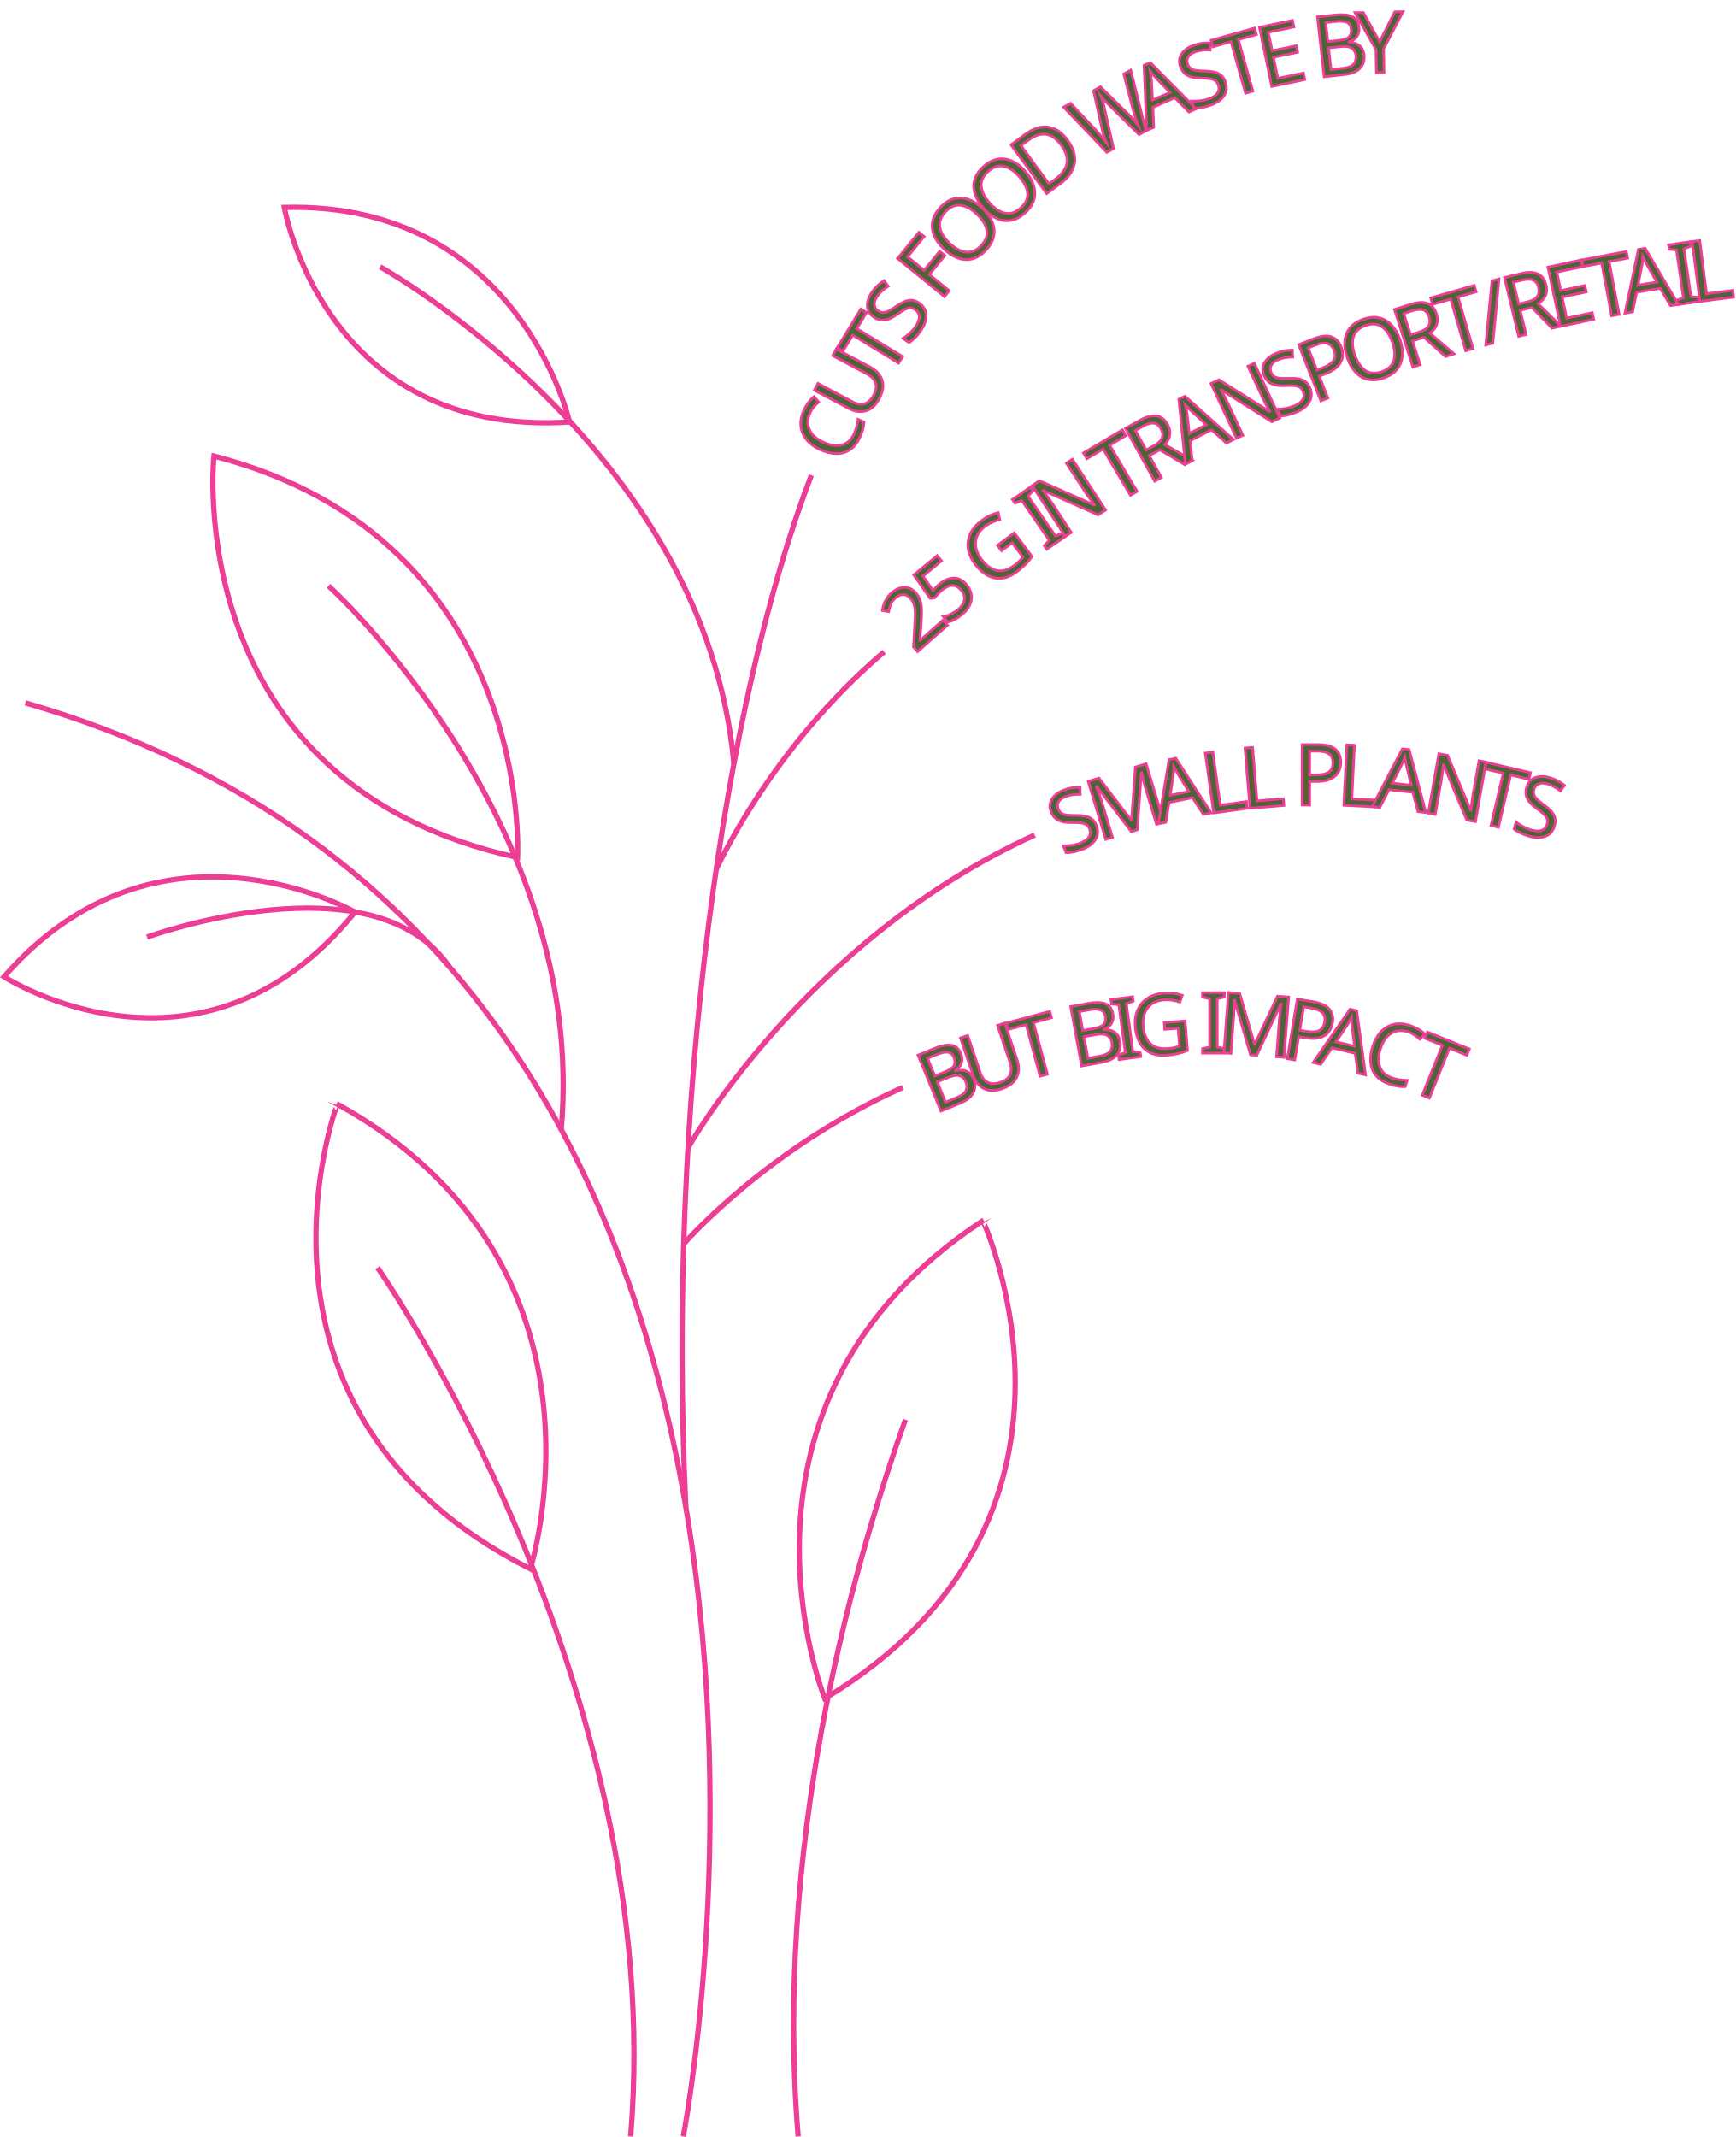
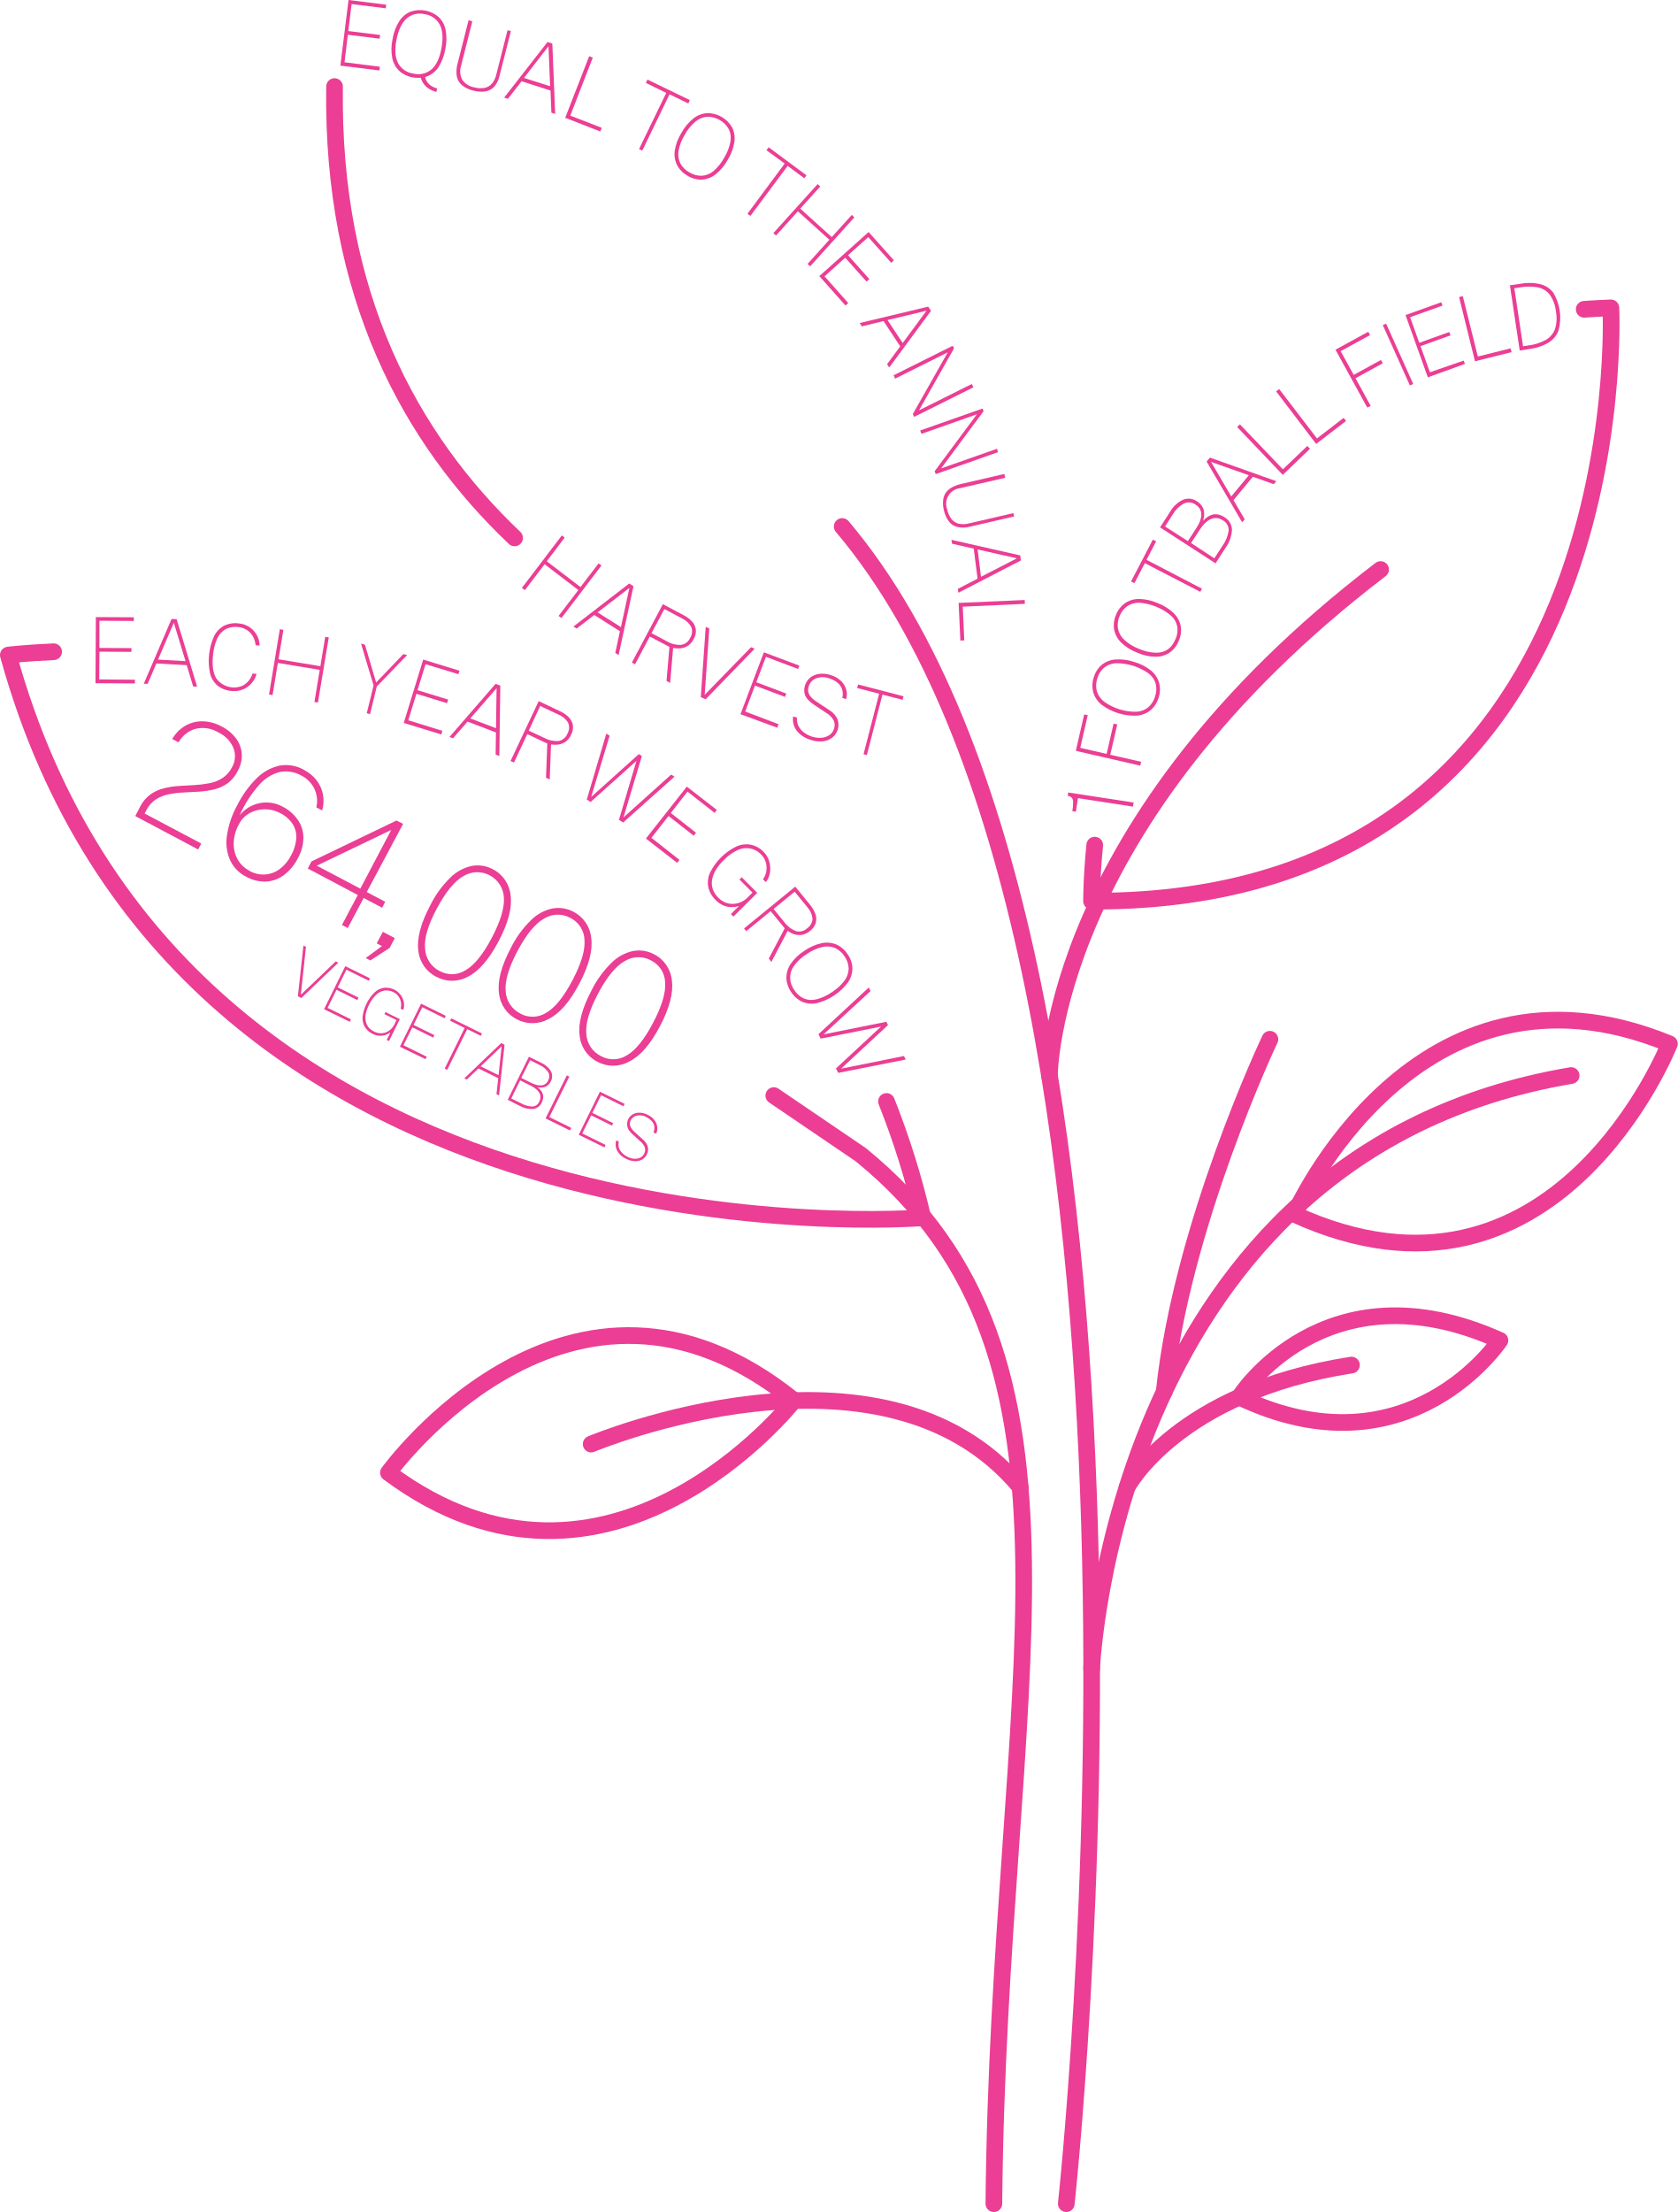
- <svg xmlns="http://www.w3.org/2000/svg" viewBox="0 0 656.51 808.35">
+ <svg xmlns="http://www.w3.org/2000/svg" viewBox="0 0 503.21 663.26">
  <defs>
-     <style>.cls-1{fill:none;stroke-width:2px;}.cls-1,.cls-10,.cls-11,.cls-12,.cls-13,.cls-14,.cls-15,.cls-16,.cls-17,.cls-18,.cls-19,.cls-2,.cls-20,.cls-21,.cls-22,.cls-23,.cls-24,.cls-25,.cls-26,.cls-27,.cls-28,.cls-29,.cls-3,.cls-30,.cls-31,.cls-32,.cls-33,.cls-34,.cls-35,.cls-36,.cls-37,.cls-38,.cls-39,.cls-4,.cls-40,.cls-41,.cls-42,.cls-43,.cls-44,.cls-45,.cls-46,.cls-47,.cls-48,.cls-49,.cls-5,.cls-50,.cls-51,.cls-52,.cls-53,.cls-6,.cls-7,.cls-8,.cls-9{stroke:#eb3e94;stroke-miterlimit:10;}.cls-2{font-size:32.01px;}.cls-10,.cls-11,.cls-12,.cls-13,.cls-14,.cls-15,.cls-16,.cls-17,.cls-18,.cls-19,.cls-2,.cls-20,.cls-21,.cls-22,.cls-23,.cls-24,.cls-25,.cls-26,.cls-27,.cls-28,.cls-29,.cls-3,.cls-30,.cls-31,.cls-32,.cls-33,.cls-34,.cls-35,.cls-36,.cls-37,.cls-38,.cls-39,.cls-4,.cls-40,.cls-41,.cls-42,.cls-43,.cls-44,.cls-45,.cls-46,.cls-47,.cls-48,.cls-49,.cls-5,.cls-50,.cls-51,.cls-52,.cls-53,.cls-6,.cls-7,.cls-8,.cls-9{fill:#4f6337;font-family:MyriadPro-Regular, Myriad Pro;}.cls-3{font-size:32.01px;}.cls-4{font-size:32.01px;}.cls-5{font-size:32.01px;}.cls-6{font-size:32.01px;}.cls-7{font-size:32.01px;}.cls-8{font-size:32.01px;}.cls-9{font-size:32.01px;}.cls-10{font-size:32.01px;}.cls-11{font-size:32.01px;}.cls-12{font-size:32.01px;}.cls-13{font-size:32.01px;}.cls-14{font-size:32.01px;}.cls-15{font-size:32.01px;}.cls-16{font-size:32.01px;}.cls-17{font-size:32.01px;}.cls-18{font-size:32.01px;}.cls-19{font-size:32.01px;}.cls-20{font-size:32.01px;}.cls-21{font-size:32.01px;}.cls-22{font-size:32.01px;}.cls-23{font-size:32.01px;}.cls-24{font-size:32.01px;}.cls-25{font-size:32.01px;}.cls-26{font-size:32.01px;}.cls-27{font-size:32.01px;}.cls-28{font-size:32.01px;}.cls-29{font-size:32.01px;}.cls-30{font-size:32.01px;}.cls-31{font-size:32.01px;}.cls-32{font-size:32.01px;}.cls-33{font-size:32.01px;}.cls-34{font-size:32.01px;}.cls-35{font-size:32.01px;}.cls-36{font-size:32.01px;}.cls-37{font-size:32.01px;}.cls-38{font-size:32.01px;}.cls-39{font-size:32.01px;}.cls-40{font-size:32.01px;}.cls-41{font-size:32.01px;}.cls-42{font-size:32.01px;}.cls-43{font-size:32.01px;}.cls-44{font-size:32.01px;}.cls-45{font-size:32.01px;}.cls-46{font-size:32.01px;}.cls-47{font-size:32.01px;}.cls-48{font-size:32.01px;}.cls-49{font-size:32.01px;}.cls-50{font-size:32.01px;}.cls-51{font-size:32.01px;}.cls-52{font-size:32.01px;}.cls-53{font-size:32.01px;}</style>
+     <style>.cls-1{fill:#eb3e94;}.cls-2{fill:none;stroke:#eb3e94;stroke-linecap:round;stroke-linejoin:round;stroke-width:5px;}</style>
  </defs>
  <g id="Layer_2" data-name="Layer 2">
-     <g id="Layer_1-2" data-name="Layer 1">
-       <path class="cls-1" d="M55.61,354.47s85.31-31,114.41,11.27" />
-       <path class="cls-1" d="M342.51,537C320.74,598,293,700.28,301.94,808.16" />
-       <path class="cls-1" d="M312,642.48s-45.08-111.92,59.8-180.74C371.79,461.74,424.26,574.86,312,642.48Z" />
-       <path class="cls-1" d="M143.77,100.9s123.12,68.67,133.85,188" />
-       <path class="cls-1" d="M134.29,345S60,302.46,1.52,369.47C1.52,369.47,75.89,417.3,134.29,345Z" />
-       <path class="cls-1" d="M215.44,159.63s-19-83.45-107.89-81.18C107.55,78.45,122.68,165.58,215.44,159.63Z" />
-       <path class="cls-1" d="M124.27,221.6s98.46,89.39,88,206.11" />
-       <path class="cls-1" d="M258.94,470.19s31.32-35.94,82.57-58.85" />
-       <text class="cls-2" transform="translate(353.09 421.45) rotate(-22.33)">B</text>
-       <text class="cls-3" transform="matrix(0.95, -0.32, 0.32, 0.95, 367.92, 415.26)">U</text>
-       <text class="cls-4" transform="matrix(0.96, -0.26, 0.26, 0.96, 386.29, 409.03)">T</text>
-       <text class="cls-5" transform="translate(400.61 405.2) rotate(-12.94)"> </text>
-       <text class="cls-6" transform="translate(406.1 403.8) rotate(-10.43)">B</text>
-       <text class="cls-7" transform="translate(422.06 400.95) rotate(-7.71)">I</text>
-       <text class="cls-8" transform="translate(428.39 399.87) rotate(-4.52)">G</text>
-       <text class="cls-4" transform="matrix(1, -0.02, 0.02, 1, 447.78, 398.49)"> </text>
-       <text class="cls-9" transform="matrix(1, 0, 0, 1, 453.61, 398.34)">I</text>
-       <text class="cls-10" transform="translate(459.89 398) rotate(4.3)">M</text>
-       <text class="cls-11" transform="translate(483.9 399.93) rotate(9.55)">P</text>
-       <text class="cls-12" transform="matrix(0.97, 0.23, -0.23, 0.97, 496.76, 401.92)">A</text>
-       <text class="cls-13" transform="matrix(0.95, 0.31, -0.31, 0.95, 513.93, 405.93)">C</text>
-       <text class="cls-14" transform="translate(531.11 411.48) rotate(21.96)">T</text>
-       <path class="cls-1" d="M260.25,434.23s43.91-78.56,131.17-118.37" />
-       <text class="cls-15" transform="matrix(0.93, -0.36, 0.36, 0.93, 402.02, 323.79)">S</text>
-       <text class="cls-16" transform="matrix(0.96, -0.29, 0.29, 0.96, 415.29, 318.4)">M</text>
-       <text class="cls-17" transform="translate(438.15 311.63) rotate(-11.72)">A</text>
-       <text class="cls-18" transform="translate(456.04 307.95) rotate(-7.97)">L</text>
-       <text class="cls-19" transform="translate(469.77 306) rotate(-4.78)">L</text>
-       <text class="cls-20" transform="matrix(1, -0.04, 0.04, 1, 483.78, 304.89)"> </text>
-       <text class="cls-21" transform="matrix(1, 0, 0, 1, 489.46, 304.51)">P</text>
-       <text class="cls-16" transform="matrix(1, 0.05, -0.05, 1, 505.24, 304.46)">L</text>
-       <text class="cls-22" transform="translate(519.07 305.1) rotate(6.36)">A</text>
-       <text class="cls-23" transform="translate(537.25 307.07) rotate(10.05)">N</text>
-       <text class="cls-24" transform="translate(556.76 310.57) rotate(13.19)">T</text>
-       <text class="cls-8" transform="matrix(0.96, 0.27, -0.27, 0.96, 570.99, 313.88)">S</text>
-       <path class="cls-1" d="M270.93,328.89s20.42-45.74,63.53-82.33" />
-       <text class="cls-25" transform="matrix(0.75, -0.66, 0.66, 0.75, 345.95, 247.48)">2</text>
-       <text class="cls-26" transform="translate(357.55 237.29) rotate(-39.45)">5</text>
-       <text class="cls-20" transform="translate(369.58 227.45) rotate(-38.22)"> </text>
-       <text class="cls-27" transform="translate(374.13 223.74) rotate(-36.76)">G</text>
-       <text class="cls-28" transform="translate(390.03 211.96) rotate(-35.32)"> </text>
-       <text class="cls-14" transform="translate(394.92 208.49) rotate(-34.6)">I</text>
-       <text class="cls-29" transform="matrix(0.84, -0.55, 0.55, 0.84, 400.4, 204.59)">N</text>
-       <text class="cls-30" transform="matrix(0.85, -0.52, 0.52, 0.85, 417.34, 193.64)"> </text>
-       <text class="cls-31" transform="translate(421.24 191.16) rotate(-30.65)">T</text>
-       <text class="cls-32" transform="translate(434.09 183.52) rotate(-28.95)">R</text>
-       <text class="cls-33" transform="translate(448.41 175.56) rotate(-27.05)">A</text>
-       <text class="cls-28" transform="translate(464.93 167.09) rotate(-24.99)">N</text>
-       <text class="cls-26" transform="matrix(0.92, -0.39, 0.39, 0.92, 483.13, 158.64)">S</text>
-       <text class="cls-34" transform="translate(496.77 152.78) rotate(-21.53)">P</text>
-       <text class="cls-35" transform="translate(511.67 146.84) rotate(-19.62)">O</text>
-       <text class="cls-36" transform="translate(531.51 139.79) rotate(-17.74)">R</text>
-       <text class="cls-18" transform="translate(547.28 134.75) rotate(-16.15)">T</text>
-       <text class="cls-25" transform="translate(561.74 130.58) rotate(-14.92)">/</text>
-       <text class="cls-37" transform="translate(571.48 127.94) rotate(-13.64)">R</text>
-       <text class="cls-38" transform="matrix(0.98, -0.21, 0.21, 0.98, 587.31, 124.1)">E</text>
-       <text class="cls-24" transform="translate(602.33 120.85) rotate(-10.72)">T</text>
-       <text class="cls-39" transform="translate(614.7 118.45) rotate(-9.4)">A</text>
-       <text class="cls-33" transform="translate(633.2 115.44) rotate(-8.25)">I</text>
-       <text class="cls-40" transform="translate(639.95 114.42) rotate(-7.32)">L</text>
-       <path class="cls-1" d="M306.93,179.75c-32.76,85.51-54.84,236-47.49,390.41" />
-       <text class="cls-41" transform="translate(319.8 176.6) rotate(-65.43)">C</text>
-       <text class="cls-42" transform="translate(326.91 160.86) rotate(-62.01)">U</text>
-       <text class="cls-43" transform="translate(336.05 143.72) rotate(-58.57)">T</text>
-       <text class="cls-44" transform="matrix(0.57, -0.82, 0.82, 0.57, 343.57, 131.34)">S</text>
-       <text class="cls-12" transform="matrix(0.6, -0.8, 0.8, 0.6, 351.97, 119.25)"> </text>
-       <text class="cls-4" transform="translate(355.29 114.62) rotate(-50.81)">F</text>
-       <text class="cls-45" transform="matrix(0.69, -0.73, 0.73, 0.69, 364.11, 103.53)">O</text>
-       <text class="cls-42" transform="translate(378.11 88.61) rotate(-41.38)">O</text>
-       <text class="cls-42" transform="translate(393.41 75.06) rotate(-36.11)">D</text>
-       <text class="cls-46" transform="matrix(0.84, -0.54, 0.54, 0.84, 409.68, 63.41)"> </text>
-       <text class="cls-47" transform="translate(413.06 60.73) rotate(-28.86)">W</text>
-       <text class="cls-48" transform="translate(433.77 49.34) rotate(-23.57)">A</text>
-       <text class="cls-20" transform="translate(450.4 42.1) rotate(-19.31)">S</text>
-       <text class="cls-49" transform="matrix(0.96, -0.27, 0.27, 0.96, 464.01, 37.29)">T</text>
-       <text class="cls-50" transform="translate(478.05 33.34) rotate(-11.75)">E</text>
-       <text class="cls-51" transform="translate(492.35 30.45) rotate(-9.07)"> </text>
-       <text class="cls-52" transform="matrix(0.99, -0.11, 0.11, 0.99, 497.83, 29.39)">B</text>
-       <text class="cls-53" transform="translate(513.06 27.66) rotate(-1.17)">Y</text>
-       <path class="cls-1" d="M258.47,808.16s87-445.38-248.87-542.29" />
-       <path class="cls-1" d="M142.81,479.48s109.91,157.26,95.75,328.68" />
-       <path class="cls-1" d="M200.6,593.46s36.7-115-73-175.84C127.63,417.62,83.65,534.3,200.6,593.46Z" />
-       <path class="cls-1" d="M195.78,324.35s6.61-120.48-114.85-151.83C80.93,172.52,67.71,296.51,195.78,324.35Z" />
+     <g id="PT">
+       <path class="cls-1" d="M28.64,209l.11-19.83,11.39.06v1.1l-10.32-.06,0,8.15,9.6.05v1.13l-9.6-.06-.05,8.32,10.7.09v1.12Z" transform="translate(0 -4.14)" />
+       <path class="cls-1" d="M43.13,209.14l8.33-19.41,1.52.08L59.12,210,57.94,210,56,203.58l-9.09-.5-2.63,6.12Zm4.27-7.22,8.24.46-3.5-11.5Z" transform="translate(0 -4.14)" />
+       <path class="cls-1" d="M69.44,211.33a7.66,7.66,0,0,1-4.17-1.6A7,7,0,0,1,63,206.07a18.09,18.09,0,0,1,1.2-11.17,7.08,7.08,0,0,1,3-3.13,7.65,7.65,0,0,1,4.42-.7,6.82,6.82,0,0,1,5.49,3.65,6.42,6.42,0,0,1,.75,3l-1.2-.13a6.65,6.65,0,0,0-.72-2.47,5.48,5.48,0,0,0-1.7-1.95,5.57,5.57,0,0,0-2.74-1,6.44,6.44,0,0,0-3.79.6,6.06,6.06,0,0,0-2.53,2.78,14.61,14.61,0,0,0-1.28,5q-.49,4.54.92,6.93a6.59,6.59,0,0,0,7.62,2.4,5.4,5.4,0,0,0,2.08-1.53,6.9,6.9,0,0,0,1.23-2.26l1.2.12A6.44,6.44,0,0,1,76,208.3,6.9,6.9,0,0,1,74.4,210a6.79,6.79,0,0,1-2.24,1.1A7,7,0,0,1,69.44,211.33Z" transform="translate(0 -4.14)" />
+       <path class="cls-1" d="M80.69,212.37l3.24-19.57L85,193l-1.46,8.82,12.55,2.08,1.46-8.82,1.06.17L95.36,214.8l-1.06-.17L95.9,205l-12.56-2.08-1.59,9.64Z" transform="translate(0 -4.14)" />
+       <path class="cls-1" d="M110,218l2.05-8.31-3.76-12.54,1.17.29,3.36,11.34,8.14-8.5,1.15.28L113,210l-2,8.28Z" transform="translate(0 -4.14)" />
+       <path class="cls-1" d="M121.1,220.91l5.83-19,10.88,3.34-.32,1.05-9.86-3-2.4,7.79,9.18,2.82-.33,1.08-9.18-2.82-2.44,7.94,10.22,3.17-.33,1.08Z" transform="translate(0 -4.14)" />
+       <path class="cls-1" d="M134.8,225.13l13.84-15.95,1.42.55-.3,21.11-1.1-.42.09-6.66-8.51-3.25-4.37,5Zm6.26-5.57,7.71,2.94.17-12Z" transform="translate(0 -4.14)" />
+       <path class="cls-1" d="M153.13,232.32l8.44-17.95,6.33,3a8.7,8.7,0,0,1,2.74,1.89,4.33,4.33,0,0,1,1.19,2.37,4.73,4.73,0,0,1-.51,2.77,5.08,5.08,0,0,1-1.75,2.19,5,5,0,0,1-2.19.82,7.34,7.34,0,0,1-2.11-.06l-.39,10.51-1.12-.52.39-10.25-6-2.83-4,8.54Zm5.46-9.1,4.52,2.12a8.15,8.15,0,0,0,4.37,1,3.53,3.53,0,0,0,2.72-2.26,3.61,3.61,0,0,0,.16-3.32,6.24,6.24,0,0,0-3-2.42l-5.34-2.51Z" transform="translate(0 -4.14)" />
+       <path class="cls-1" d="M176,243.87l5.85-19.76,1,.64-5.54,18.36,14.29-12.85.92.57L187,249.24l14.3-12.85,1,.63-15.39,13.75-1.27-.8,5.26-17.69-13.77,12.34Z" transform="translate(0 -4.14)" />
+       <path class="cls-1" d="M193.73,255.58,206,240l9,7-.67.87-8.13-6.36-5,6.41,7.56,5.92-.69.89-7.56-5.92-5.12,6.55,8.4,6.61-.69.89Z" transform="translate(0 -4.14)" />
+       <path class="cls-1" d="M214.64,274a7.64,7.64,0,0,1-2.2-3.84,7.24,7.24,0,0,1,.5-4.32,17.22,17.22,0,0,1,7.93-7.89,7.3,7.3,0,0,1,4.36-.52,7.49,7.49,0,0,1,3.85,2.19,6.33,6.33,0,0,1,1.36,2.05,7.83,7.83,0,0,1,.57,2.43,7.12,7.12,0,0,1-.24,2.44,5.39,5.39,0,0,1-1.08,2.1l-.85-.86a5.56,5.56,0,0,0,1-2.36,6.15,6.15,0,0,0-.14-2.66,5.21,5.21,0,0,0-1.38-2.34,6,6,0,0,0-7.07-1.38,13.55,13.55,0,0,0-4.17,3,14.64,14.64,0,0,0-2.49,3.15,7.89,7.89,0,0,0-1.05,3,5.61,5.61,0,0,0,.3,2.71,7,7,0,0,0,1.59,2.4,6.16,6.16,0,0,0,2.35,1.54,5.62,5.62,0,0,0,2.41.3,6.34,6.34,0,0,0,2.19-.59,6.2,6.2,0,0,0,1.68-1.14l1.63-1.63-3.91-3.93.68-.67,4.66,4.68-7.15,7.12-.76-.76,2.45-2.43a7.43,7.43,0,0,1-2.31.34,6.41,6.41,0,0,1-2.4-.5A7,7,0,0,1,214.64,274Z" transform="translate(0 -4.14)" />
+       <path class="cls-1" d="M223.16,282.54,238.52,270l4.42,5.42a8.91,8.91,0,0,1,1.66,2.89,4.37,4.37,0,0,1,.05,2.65,4.83,4.83,0,0,1-1.66,2.28,5.1,5.1,0,0,1-2.53,1.22,5,5,0,0,1-2.32-.21,6.8,6.8,0,0,1-1.88-1l-4.9,9.32-.78-1,4.78-9.07-4.22-5.16-7.31,6Zm8.86-5.85,3.15,3.86a8.06,8.06,0,0,0,3.51,2.77,3.53,3.53,0,0,0,3.44-.86,3.57,3.57,0,0,0,1.57-2.92,6.21,6.21,0,0,0-1.61-3.46l-3.73-4.57Z" transform="translate(0 -4.14)" />
+       <path class="cls-1" d="M237.29,301.6a7.91,7.91,0,0,1-1.43-4.23,7.44,7.44,0,0,1,1.3-4.23,14,14,0,0,1,4.09-3.9,14.32,14.32,0,0,1,5.21-2.3,7.62,7.62,0,0,1,4.43.42,7.83,7.83,0,0,1,3.36,2.94,7.69,7.69,0,0,1,1.41,4.22,7.38,7.38,0,0,1-1.34,4.21,16.78,16.78,0,0,1-9.31,6.2,7.43,7.43,0,0,1-4.37-.4A7.77,7.77,0,0,1,237.29,301.6Zm.93-.62a6.79,6.79,0,0,0,2.9,2.56,5.93,5.93,0,0,0,3.76.24,14.14,14.14,0,0,0,4.63-2.14,14.34,14.34,0,0,0,3.8-3.48,6.25,6.25,0,0,0,1.23-3.59,6.53,6.53,0,0,0-1.22-3.64,6.63,6.63,0,0,0-2.91-2.55,6.26,6.26,0,0,0-3.82-.27,13.78,13.78,0,0,0-4.67,2.13,13.57,13.57,0,0,0-3.75,3.47,6.13,6.13,0,0,0-1.19,3.61A6.78,6.78,0,0,0,238.22,301Z" transform="translate(0 -4.14)" />
+       <path class="cls-1" d="M245.48,314.24l15.09-14,.55,1.06-14.12,13,18.85-3.79.49,1-14.07,13.06,18.85-3.78.54,1.05-20.25,4-.68-1.33,13.53-12.56-18.13,3.62Z" transform="translate(0 -4.14)" />
+       <path class="cls-1" d="M40.56,248.83l.94-1.77.5-1a10.25,10.25,0,0,1,3.12-3.71,11.76,11.76,0,0,1,4-1.84,25.86,25.86,0,0,1,4.55-.7l4.7-.27a33,33,0,0,0,4.46-.55,11.53,11.53,0,0,0,3.87-1.53,8.42,8.42,0,0,0,2.89-3.26,6.74,6.74,0,0,0,.42-5.79,9.14,9.14,0,0,0-4.55-4.68,9,9,0,0,0-7-1,8.39,8.39,0,0,0-4.89,4l-1.91-1a10.73,10.73,0,0,1,3.64-3.81,10.15,10.15,0,0,1,5.16-1.51,12.36,12.36,0,0,1,6.08,1.6,12.11,12.11,0,0,1,4.29,3.59,8.78,8.78,0,0,1,1.69,4.62,9.4,9.4,0,0,1-1.17,5A10.27,10.27,0,0,1,68.29,239a12,12,0,0,1-4,1.82,25.52,25.52,0,0,1-4.52.69c-1.57.09-3.13.18-4.69.25a28.63,28.63,0,0,0-4.46.54,11.56,11.56,0,0,0-3.86,1.53,8.38,8.38,0,0,0-2.89,3.29l-.5.95,17,9-.94,1.78Z" transform="translate(0 -4.14)" />
+       <path class="cls-1" d="M73.8,267a10.49,10.49,0,0,1-4.75-4.86,13.38,13.38,0,0,1-1-7.36,27,27,0,0,1,3.15-9.28,30.68,30.68,0,0,1,5.78-8,13.89,13.89,0,0,1,6.81-3.78A10.83,10.83,0,0,1,91.2,235a11.27,11.27,0,0,1,3.71,3.06,10,10,0,0,1,1.94,4.2,10.62,10.62,0,0,1-.22,4.89l-1.75-.93a8.44,8.44,0,0,0-.52-5.41,8.56,8.56,0,0,0-4-4.13,9.45,9.45,0,0,0-6.46-1.06,12.23,12.23,0,0,0-6.19,3.89,35.93,35.93,0,0,0-5.83,9.05,10.44,10.44,0,0,1,3.75-2.88,10.21,10.21,0,0,1,9.09.3,12.51,12.51,0,0,1,4.62,4A9.56,9.56,0,0,1,91,255.28a12.83,12.83,0,0,1-1.66,6.19,14.36,14.36,0,0,1-4.11,5,9.87,9.87,0,0,1-5.34,2A11.44,11.44,0,0,1,73.8,267Zm1.07-1.7a8.51,8.51,0,0,0,4.68,1.05,8.27,8.27,0,0,0,4.37-1.65,11.65,11.65,0,0,0,3.41-4.12,12.35,12.35,0,0,0,1.52-4.9,7.24,7.24,0,0,0-1-4.35,9.61,9.61,0,0,0-3.91-3.43,9.72,9.72,0,0,0-9,0,7.88,7.88,0,0,0-3.25,3.34,12.58,12.58,0,0,0-1.59,5.41,9.64,9.64,0,0,0,1.08,5A8.62,8.62,0,0,0,74.87,265.26Z" transform="translate(0 -4.14)" />
+       <path class="cls-1" d="M102.55,281.5l4.76-9-15-7.94,1.11-2.12,25.49-12.27,2,1L110,271.62l5.54,2.92-.93,1.78-5.54-2.92-4.77,9ZM95,263.71l13.07,6.89L117.34,253Z" transform="translate(0 -4.14)" />
+       <path class="cls-1" d="M109.69,291.4l4.86-3.57L113,287l1.82-3.46,3.59,1.89-1.55,2.95-5.79,3.75Z" transform="translate(0 -4.14)" />
+       <path class="cls-1" d="M130.81,297a9.83,9.83,0,0,1-5.34-7.83q-.73-5.4,3.55-13.52a30.47,30.47,0,0,1,6.08-8.39,12.89,12.89,0,0,1,6.43-3.48,9.67,9.67,0,0,1,6.29,1,9.85,9.85,0,0,1,5.33,7.89q.73,5.47-3.58,13.66T140.35,297A9.92,9.92,0,0,1,130.81,297Zm1-1.73a7.64,7.64,0,0,0,7.83-.21q3.93-2.26,7.88-9.76t3.61-12.11A8,8,0,0,0,139,266.83q-4,2.24-8,9.77t-3.5,12A7.85,7.85,0,0,0,131.83,295.28Z" transform="translate(0 -4.14)" />
+       <path class="cls-1" d="M155,309.76a9.83,9.83,0,0,1-5.34-7.83q-.74-5.4,3.54-13.52a30.48,30.48,0,0,1,6.09-8.39,12.89,12.89,0,0,1,6.43-3.48,9.67,9.67,0,0,1,6.29,1,9.84,9.84,0,0,1,5.32,7.89q.75,5.47-3.57,13.66t-9.22,10.59A9.92,9.92,0,0,1,155,309.76Zm1-1.73a7.64,7.64,0,0,0,7.83-.21q3.93-2.26,7.88-9.76t3.6-12.11a7.69,7.69,0,0,0-4.25-6.59,7.81,7.81,0,0,0-7.88.22q-4,2.24-8,9.77c-2.63,5-3.79,9-3.51,12A7.88,7.88,0,0,0,156,308Z" transform="translate(0 -4.14)" />
+       <path class="cls-1" d="M179.19,322.51a9.83,9.83,0,0,1-5.34-7.83q-.73-5.42,3.54-13.52a30.47,30.47,0,0,1,6.08-8.39,13,13,0,0,1,6.44-3.48,9.67,9.67,0,0,1,6.29,1,9.84,9.84,0,0,1,5.32,7.89q.73,5.47-3.57,13.65t-9.22,10.6A9.92,9.92,0,0,1,179.19,322.51Zm1-1.73a7.64,7.64,0,0,0,7.83-.21q3.93-2.26,7.87-9.76t3.61-12.11a7.69,7.69,0,0,0-4.25-6.59,7.83,7.83,0,0,0-7.89.22q-4,2.24-8,9.77c-2.63,5-3.79,9-3.51,12A7.86,7.86,0,0,0,180.21,320.78Z" transform="translate(0 -4.14)" />
+       <path class="cls-1" d="M89.35,302.88,91,287.66l.77.38-1.54,14.38,10.46-10,.77.38L90.39,303.39Z" transform="translate(0 -4.14)" />
+       <path class="cls-1" d="M97.2,306.75l6.36-12.91,7.4,3.65-.35.72-6.71-3.31-2.61,5.3,6.25,3.08-.36.73-6.25-3.08-2.67,5.41,7,3.45-.37.73Z" transform="translate(0 -4.14)" />
+       <path class="cls-1" d="M111.83,314.18a5.59,5.59,0,0,1-2.41-2.12,5.28,5.28,0,0,1-.67-3.08,12.47,12.47,0,0,1,3.59-7.27,5.25,5.25,0,0,1,2.87-1.39,5.52,5.52,0,0,1,3.16.6,4.77,4.77,0,0,1,1.41,1.09,5.33,5.33,0,0,1,1,1.53,5,5,0,0,1,.41,1.73,3.82,3.82,0,0,1-.25,1.69l-.78-.38a4,4,0,0,0,.1-1.85,4.28,4.28,0,0,0-.72-1.79,3.82,3.82,0,0,0-1.49-1.29,4.72,4.72,0,0,0-2.68-.5,4.66,4.66,0,0,0-2.5,1.22,9.76,9.76,0,0,0-2.16,3,11.26,11.26,0,0,0-1,2.75,5.66,5.66,0,0,0,0,2.28,4.06,4.06,0,0,0,.84,1.79,5.12,5.12,0,0,0,1.66,1.27,4.32,4.32,0,0,0,2,.5,4.28,4.28,0,0,0,1.73-.35,5,5,0,0,0,1.36-.92,4.47,4.47,0,0,0,.88-1.18l.74-1.5-3.61-1.78.31-.62,4.3,2.11-3.24,6.57-.69-.34,1.11-2.25a5.28,5.28,0,0,1-1.51.78,4.69,4.69,0,0,1-1.76.22A5.1,5.1,0,0,1,111.83,314.18Z" transform="translate(0 -4.14)" />
+       <path class="cls-1" d="M119.94,318l6.36-12.91,7.41,3.65-.35.72-6.71-3.31-2.61,5.3,6.24,3.08-.36.73-6.25-3.08L121,317.55,128,321l-.36.73Z" transform="translate(0 -4.14)" />
+       <path class="cls-1" d="M133.37,324.57l6-12.19L135,310.2l.35-.71,9.2,4.53-.35.71-4.07-2-6,12.19Z" transform="translate(0 -4.14)" />
+       <path class="cls-1" d="M139.26,327.48l11.07-10.58,1,.49-1.65,15.22-.77-.38.52-4.8-5.93-2.92L140,327.84Zm4.9-3.6,5.37,2.65.93-8.67Z" transform="translate(0 -4.14)" />
+       <path class="cls-1" d="M152.28,333.9,158.64,321l3.63,1.79a6.41,6.41,0,0,1,2.94,2.51,3.21,3.21,0,0,1,0,3.08,3.35,3.35,0,0,1-1.49,1.57,4.17,4.17,0,0,1-2.55.18,5.19,5.19,0,0,1,1.07,1,3.34,3.34,0,0,1,.58,1.1,2.87,2.87,0,0,1,.09,1.17,3.76,3.76,0,0,1-.4,1.26,3.23,3.23,0,0,1-2.54,2,7,7,0,0,1-4-.89Zm1.06-.39,2.89,1.42a7.44,7.44,0,0,0,3.44,1,2.35,2.35,0,0,0,2.08-1.48,2.78,2.78,0,0,0,.28-1.93,3.38,3.38,0,0,0-1-1.6,8,8,0,0,0-1.86-1.25L156,328.08Zm3-6.16,3.14,1.55a8.23,8.23,0,0,0,1.29.5,4.39,4.39,0,0,0,1.38.2,2.42,2.42,0,0,0,2.26-1.49,2.47,2.47,0,0,0-.07-2.6,6.14,6.14,0,0,0-2.54-2.05L159,322.05Z" transform="translate(0 -4.14)" />
+       <path class="cls-1" d="M163.63,339.49l6.38-12.9.75.37-6,12.14,6.59,3.24-.38.77Z" transform="translate(0 -4.14)" />
+       <path class="cls-1" d="M173.58,344.39l6.35-12.91,7.41,3.65-.35.72-6.71-3.31-2.61,5.3,6.24,3.08-.36.73-6.24-3.08L174.64,344l7,3.45-.36.73Z" transform="translate(0 -4.14)" />
+       <path class="cls-1" d="M187.87,351.65a7.19,7.19,0,0,1-1.59-1,5.31,5.31,0,0,1-1.09-1.34,3.94,3.94,0,0,1-.51-1.55,4.16,4.16,0,0,1,.15-1.7l.79.39a3.37,3.37,0,0,0,0,1.84,4.09,4.09,0,0,0,1,1.57,5.69,5.69,0,0,0,1.6,1.15,5.28,5.28,0,0,0,2,.57,3.5,3.5,0,0,0,1.79-.31,2.58,2.58,0,0,0,1.21-1.23,2.42,2.42,0,0,0,.21-1.74,4.12,4.12,0,0,0-1.3-1.85l-2.48-2.26a7.32,7.32,0,0,1-1.11-1.29,3.37,3.37,0,0,1,1.28-4.65,4,4,0,0,1,2.07-.47,5.62,5.62,0,0,1,2.34.61,5.44,5.44,0,0,1,2.13,1.71,4.17,4.17,0,0,1,.78,2.07,3.61,3.61,0,0,1-.35,1.92l-.79-.39a3.42,3.42,0,0,0,.22-2,3.34,3.34,0,0,0-.87-1.54,5.61,5.61,0,0,0-1.49-1.07,4.08,4.08,0,0,0-2.87-.44A2.72,2.72,0,0,0,189.2,340a2.18,2.18,0,0,0-.15,1.85,4.89,4.89,0,0,0,1.27,1.69l2.53,2.3a4.86,4.86,0,0,1,1.24,1.59,3.1,3.1,0,0,1,.29,1.51,3.83,3.83,0,0,1-.38,1.38,3.45,3.45,0,0,1-1.4,1.5,4,4,0,0,1-2.13.5A6.17,6.17,0,0,1,187.87,351.65Z" transform="translate(0 -4.14)" />
+       <path class="cls-1" d="M102.09,23.82l2.44-19.68,11.3,1.4-.14,1.09L105.46,5.36l-1,8.09L114,14.63l-.14,1.11-9.53-1.18-1,8.25,10.61,1.34-.14,1.12Z" transform="translate(0 -4.14)" />
+       <path class="cls-1" d="M130.89,31.7a6.85,6.85,0,0,1-1.57-.56,6.21,6.21,0,0,1-1.8-1.32,5.57,5.57,0,0,1-1.31-2.35c-.44,0-.87,0-1.26,0a8.57,8.57,0,0,1-1.16-.13,8,8,0,0,1-4-1.9,7.4,7.4,0,0,1-2.13-3.84,14.06,14.06,0,0,1,.08-5.73,14.2,14.2,0,0,1,2-5.36,7.35,7.35,0,0,1,3.37-2.86,8.59,8.59,0,0,1,8.47,1.6,7.32,7.32,0,0,1,2.08,3.89,14.61,14.61,0,0,1-.1,5.72,14.58,14.58,0,0,1-2.07,5.47,7.26,7.26,0,0,1-4,2.92,4.34,4.34,0,0,0,1.37,2.29,5.51,5.51,0,0,0,2.25,1.1ZM124,26.21a6.1,6.1,0,0,0,5.4-1.24c1.45-1.23,2.45-3.35,3-6.35s.4-5.26-.46-7a6,6,0,0,0-4.59-3.23,6,6,0,0,0-5.44,1.34q-2.16,2-3,6.39t.51,7A6.1,6.1,0,0,0,124,26.21Z" transform="translate(0 -4.14)" />
+       <path class="cls-1" d="M142,31.32a8.28,8.28,0,0,1-3.41-1.62A4.55,4.55,0,0,1,137,27a9.14,9.14,0,0,1,.27-3.9l3.26-12.87,1.14.29-3.37,13.32a5.39,5.39,0,0,0,.31,4.16,5.39,5.39,0,0,0,3.59,2.32,7.09,7.09,0,0,0,3.12.18,4,4,0,0,0,2.22-1.28,6.43,6.43,0,0,0,1.31-2.7l3.38-13.32,1,.26-3.37,13.27A7.84,7.84,0,0,1,148.36,30a4.74,4.74,0,0,1-2.65,1.53A8.4,8.4,0,0,1,142,31.32Z" transform="translate(0 -4.14)" />
+       <path class="cls-1" d="M151.21,33.41l13-16.67,1.45.46.85,21.1-1.13-.36-.27-6.65-8.67-2.78-4.09,5.25Zm5.95-5.9L165,30l-.49-12Z" transform="translate(0 -4.14)" />
+       <path class="cls-1" d="M169.52,39.46,176.71,21l1.08.42-6.74,17.39,9.44,3.66-.43,1.1Z" transform="translate(0 -4.14)" />
+       <path class="cls-1" d="M191.67,48.84,199.83,32l-6.12-3,.48-1,12.72,6.16-.47,1-5.63-2.73-8.17,16.87Z" transform="translate(0 -4.14)" />
+       <path class="cls-1" d="M206.23,56.84a7.92,7.92,0,0,1-3.15-3.17,7.44,7.44,0,0,1-.7-4.37,14,14,0,0,1,2-5.31A14,14,0,0,1,208,39.64a7.47,7.47,0,0,1,4.15-1.58,8.51,8.51,0,0,1,7.45,4.31,7.44,7.44,0,0,1,.66,4.37,14.56,14.56,0,0,1-2,5.34,14.21,14.21,0,0,1-3.62,4.33A7.38,7.38,0,0,1,210.52,58,7.74,7.74,0,0,1,206.23,56.84Zm.56-1a6.69,6.69,0,0,0,3.73,1A6.11,6.11,0,0,0,214,55.44a14.3,14.3,0,0,0,3.2-4,14.17,14.17,0,0,0,1.87-4.8,6.18,6.18,0,0,0-.48-3.77,7.36,7.36,0,0,0-6.43-3.73,6.3,6.3,0,0,0-3.55,1.44,13.68,13.68,0,0,0-3.25,4,13.69,13.69,0,0,0-1.84,4.77,6.25,6.25,0,0,0,.53,3.77A6.8,6.8,0,0,0,206.79,55.86Z" transform="translate(0 -4.14)" />
+       <path class="cls-1" d="M224.19,68.23l11.16-15.05-5.47-4,.66-.88,11.35,8.42-.65.88-5-3.72-11.16,15Z" transform="translate(0 -4.14)" />
+       <path class="cls-1" d="M231.94,74.06l13.29-14.72.79.72-6,6.64,9.45,8.53,6-6.64.79.72L243,84l-.79-.72,6.54-7.25-9.44-8.53-6.55,7.25Z" transform="translate(0 -4.14)" />
+       <path class="cls-1" d="M245.74,86.93l14.79-13.22,7.58,8.49-.81.73-6.88-7.69-6.07,5.43,6.4,7.16-.84.75-6.4-7.16L247.31,87l7.11,8-.84.75Z" transform="translate(0 -4.14)" />
+       <path class="cls-1" d="M257.86,101l20.53-4.92.85,1.26-12.53,17-.65-1L270,108l-5-7.59L258.49,102Zm8.33-.89,4.56,6.88,7.13-9.68Z" transform="translate(0 -4.14)" />
+       <path class="cls-1" d="M268,116.67l17.75-8.85.39.78-10.5,18.58,15.83-7.9.48,1-17.75,8.85-.42-.83,10.48-18.51-15.78,7.88Z" transform="translate(0 -4.14)" />
+       <path class="cls-1" d="M276,133.22l18.71-6.59.29.82-12.73,17.14L299,138.71l.36,1-18.71,6.59-.31-.88L293,128.36l-16.64,5.87Z" transform="translate(0 -4.14)" />
+       <path class="cls-1" d="M283.11,157.17a8.14,8.14,0,0,1-.12-3.77,4.61,4.61,0,0,1,1.71-2.6,9.26,9.26,0,0,1,3.59-1.55l12.94-3,.26,1.15-13.39,3.09a4.74,4.74,0,0,0-4,6.43,7,7,0,0,0,1.27,2.85,4,4,0,0,0,2.15,1.4,6.57,6.57,0,0,0,3-.07L303.94,158l.24,1-13.34,3.08a7.85,7.85,0,0,1-3.65.09,4.58,4.58,0,0,1-2.57-1.65A8.33,8.33,0,0,1,283.11,157.17Z" transform="translate(0 -4.14)" />
+       <path class="cls-1" d="M285.36,166,306,170.68l.2,1.51-18.76,9.69-.15-1.17,5.91-3.06-1.15-9-6.49-1.48Zm7.87,2.9,1,8.19L305,171.55Z" transform="translate(0 -4.14)" />
+       <path class="cls-1" d="M287.52,184.92l19.82-.87.05,1.15-18.63.85.46,10.11-1.18.05Z" transform="translate(0 -4.14)" />
+       <path class="cls-1" d="M156.52,180.44l12-15.76.85.65L164,172.44l10.11,7.73,5.43-7.11.85.65-12,15.76-.85-.65,5.93-7.76-10.12-7.73-5.92,7.76Z" transform="translate(0 -4.14)" />
+       <path class="cls-1" d="M172,192l16.72-12.9,1.29.81-4.47,20.64-1-.63,1.4-6.51-7.7-4.87-5.28,4.07Zm7.24-4.23,7,4.41,2.53-11.75Z" transform="translate(0 -4.14)" />
+       <path class="cls-1" d="M189.52,202.82l9.29-17.52,6.18,3.28a8.8,8.8,0,0,1,2.65,2,4.36,4.36,0,0,1,1.07,2.43,4.79,4.79,0,0,1-.64,2.74,5.1,5.1,0,0,1-1.86,2.1,4.91,4.91,0,0,1-2.22.71,7.12,7.12,0,0,1-2.1-.16L201,208.9l-1.09-.58.88-10.21L194.89,195l-4.42,8.33Zm5.89-8.83,4.42,2.34a8,8,0,0,0,4.31,1.19A3.52,3.52,0,0,0,207,195.4a3.6,3.6,0,0,0,.31-3.31,6.2,6.2,0,0,0-2.83-2.56l-5.21-2.76Z" transform="translate(0 -4.14)" />
+       <path class="cls-1" d="M210.19,213.17l1.48-21.06,1.07.48-1.38,19.89,13.91-14.29,1.07.48-14.7,15.15Z" transform="translate(0 -4.14)" />
+       <path class="cls-1" d="M222.1,218.29l7-18.56,10.65,4-.38,1-9.65-3.64-2.88,7.62,9,3.39-.4,1-9-3.39-2.93,7.78,10,3.8-.4,1.05Z" transform="translate(0 -4.14)" />
+       <path class="cls-1" d="M243.18,226a9.54,9.54,0,0,1-2.39-1.1,7.56,7.56,0,0,1-1.77-1.59,5.82,5.82,0,0,1-1-2,5.91,5.91,0,0,1-.14-2.35l1.15.36a4.65,4.65,0,0,0,.45,2.5,5.59,5.59,0,0,0,1.63,1.94A7.9,7.9,0,0,0,243.5,225a7.41,7.41,0,0,0,2.89.36,4.86,4.86,0,0,0,2.38-.81,3.55,3.55,0,0,0,1.39-1.92,3.38,3.38,0,0,0-.08-2.41,5.65,5.65,0,0,0-2.16-2.25l-3.86-2.57a9.48,9.48,0,0,1-1.77-1.52,4.26,4.26,0,0,1-1-1.88,5,5,0,0,1,1.77-4.73,5.56,5.56,0,0,1,2.72-1.07,7.67,7.67,0,0,1,3.31.34,7.5,7.5,0,0,1,3.27,1.89,5.74,5.74,0,0,1,1.5,2.65,5,5,0,0,1-.08,2.69l-1.15-.36a4.64,4.64,0,0,0-.13-2.8,4.49,4.49,0,0,0-1.5-1.91,7.59,7.59,0,0,0-2.27-1.15,5.59,5.59,0,0,0-4,0,3.72,3.72,0,0,0-2.16,2.38,3,3,0,0,0,.18,2.55,6.52,6.52,0,0,0,2.08,2l3.93,2.61a6.73,6.73,0,0,1,2,1.91,4.2,4.2,0,0,1,.7,2,5.12,5.12,0,0,1-.22,1.95,4.73,4.73,0,0,1-1.6,2.34,5.46,5.46,0,0,1-2.8,1.13A8.42,8.42,0,0,1,243.18,226Z" transform="translate(0 -4.14)" />
+       <path class="cls-1" d="M259,230.29l4.68-18.14-6.59-1.7.28-1.07L271,212.92l-.27,1.06-6.06-1.56L260,230.56Z" transform="translate(0 -4.14)" />
+       <path class="cls-1" d="M339.83,246l-16.52-2.54-.62,4.07-1.06-.16a14.83,14.83,0,0,0,.23-2.78,1.94,1.94,0,0,0-.46-1.33,2.14,2.14,0,0,0-1.15-.49l.15-1,19.6,3Z" transform="translate(0 -4.14)" />
+       <path class="cls-1" d="M342,233.72l-19.33-4.44,2.51-10.93,1.07.24L324,228.38l7.91,1.81L334,221.1l1.1.26L333,230.45l9.25,2.12Z" transform="translate(0 -4.14)" />
+       <path class="cls-1" d="M347.52,213.27a7.87,7.87,0,0,1-2.37,3.78,7.51,7.51,0,0,1-4.1,1.67,16.46,16.46,0,0,1-10.68-3.3,7.45,7.45,0,0,1-2.47-3.69,7.76,7.76,0,0,1,.15-4.46,7.67,7.67,0,0,1,2.37-3.76,7.35,7.35,0,0,1,4.11-1.62,14.47,14.47,0,0,1,5.65.73,14.17,14.17,0,0,1,5,2.56,7.35,7.35,0,0,1,2.45,3.64A7.64,7.64,0,0,1,347.52,213.27Zm-1.07-.33a6.71,6.71,0,0,0,.16-3.87,6,6,0,0,0-2.19-3.07,16.9,16.9,0,0,0-9.69-3,6.2,6.2,0,0,0-3.56,1.32,6.5,6.5,0,0,0-2.05,3.25,6.66,6.66,0,0,0-.14,3.86,6.31,6.31,0,0,0,2.21,3.13,16.17,16.17,0,0,0,9.67,3,6.13,6.13,0,0,0,3.55-1.36A6.75,6.75,0,0,0,346.45,212.94Z" transform="translate(0 -4.14)" />
+       <path class="cls-1" d="M353.58,196.22a7.86,7.86,0,0,1-2.7,3.55,7.41,7.41,0,0,1-4.23,1.29,14,14,0,0,1-5.53-1.21,14.25,14.25,0,0,1-4.82-3,7.58,7.58,0,0,1-2.13-3.9,7.81,7.81,0,0,1,.55-4.43,7.71,7.71,0,0,1,2.71-3.53,7.34,7.34,0,0,1,4.23-1.25,14.56,14.56,0,0,1,5.57,1.24,14.32,14.32,0,0,1,4.78,3,7.35,7.35,0,0,1,2.12,3.85A7.7,7.7,0,0,1,353.58,196.22Zm-1-.43a6.77,6.77,0,0,0,.51-3.83,6,6,0,0,0-1.91-3.26,16.78,16.78,0,0,0-9.38-3.83,6.2,6.2,0,0,0-3.66,1,6.63,6.63,0,0,0-2.34,3,6.75,6.75,0,0,0-.48,3.84,6.29,6.29,0,0,0,1.92,3.32,13.68,13.68,0,0,0,4.38,2.67,13.42,13.42,0,0,0,5,1.16,6.16,6.16,0,0,0,3.65-1A6.75,6.75,0,0,0,352.54,195.79Z" transform="translate(0 -4.14)" />
+       <path class="cls-1" d="M360,181.6,343.37,173l-3.13,6-1-.51,6.53-12.54,1,.5L343.87,172l16.63,8.65Z" transform="translate(0 -4.14)" />
+       <path class="cls-1" d="M364.58,173.06l-16.64-10.79,3-4.67a8.73,8.73,0,0,1,3.92-3.63,4.39,4.39,0,0,1,4.2.53,4.53,4.53,0,0,1,1.91,2.3,5.65,5.65,0,0,1-.15,3.51,7,7,0,0,1,1.54-1.3,4.69,4.69,0,0,1,1.59-.62,3.91,3.91,0,0,1,1.63.07,5.33,5.33,0,0,1,1.65.74,4.5,4.5,0,0,1,2.27,3.8,9.79,9.79,0,0,1-1.87,5.32Zm-8.3-6.66,2.62-4.05a12.35,12.35,0,0,0,.91-1.69,6.57,6.57,0,0,0,.49-1.86A3.56,3.56,0,0,0,360,157a3.46,3.46,0,0,0-1.39-1.53,3.42,3.42,0,0,0-3.58-.32,8.45,8.45,0,0,0-3.22,3.14L349.44,162Zm7.94,5.15,2.42-3.73a10.19,10.19,0,0,0,1.86-4.55,3.23,3.23,0,0,0-1.69-3.08,3.74,3.74,0,0,0-2.59-.7,4.61,4.61,0,0,0-2.36,1.12,11.18,11.18,0,0,0-2,2.35l-2.63,4Z" transform="translate(0 -4.14)" />
+       <path class="cls-1" d="M372.56,160.76,361.9,142.52l1-1.17,19.9,7.07-.75.9-6.28-2.22-5.81,7,3.36,5.75ZM369.29,153l5.27-6.36-11.33-4Z" transform="translate(0 -4.14)" />
+       <path class="cls-1" d="M384.74,146.53l-13.68-14.36.83-.79,12.89,13.48,7.32-7,.81.85Z" transform="translate(0 -4.14)" />
+       <path class="cls-1" d="M394.75,137.25l-12-15.75.91-.71L395,135.6l8-6.16.72.93Z" transform="translate(0 -4.14)" />
+       <path class="cls-1" d="M410.08,126.34,400.55,109l9.84-5.39.53,1-8.81,4.83,3.91,7.12,8.17-4.49.54,1-8.17,4.48,4.56,8.32Z" transform="translate(0 -4.14)" />
+       <path class="cls-1" d="M422.87,119.71l-8.13-18.09,1-.43,8.13,18.09Z" transform="translate(0 -4.14)" />
+       <path class="cls-1" d="M428.25,117.28l-6.69-18.67,10.72-3.84.37,1-9.71,3.48,2.74,7.67,9-3.23.38,1-9,3.24,2.81,7.83L439,112.26l.38,1Z" transform="translate(0 -4.14)" />
+       <path class="cls-1" d="M442.39,112.47l-4.77-19.25,1.11-.28,4.52,18.1,9.82-2.45.29,1.14Z" transform="translate(0 -4.14)" />
+       <path class="cls-1" d="M455.81,109.25l-2.95-19.61.31,0,.73-.1,1-.15,1.19-.17a14.34,14.34,0,0,1,6.05.17A6.78,6.78,0,0,1,465.94,92a14.61,14.61,0,0,1,1.56,11.07,7.11,7.11,0,0,1-3,3.77,14.8,14.8,0,0,1-5.81,1.95Zm1-1.28,1.63-.25a14.71,14.71,0,0,0,5.16-1.64,6.21,6.21,0,0,0,2.78-3.25,10.77,10.77,0,0,0,.29-5.28,10.6,10.6,0,0,0-1.88-5.09,6,6,0,0,0-3.6-2.16,15.33,15.33,0,0,0-5.2,0l-1.79.27Z" transform="translate(0 -4.14)" />
+     </g>
+     <g id="P">
+       <path class="cls-2" d="M298.09,664.9c1.38-155.11,35.71-253-39.93-314.53l-26.07-17.72" transform="translate(0 -4.14)" />
+       <path class="cls-2" d="M265.89,334.41a242.94,242.94,0,0,1,10.9,34.87S54,387.38,2.5,200.56c0,0,5-.62,13.58-1" transform="translate(0 -4.14)" />
+       <path class="cls-2" d="M319.81,664.9s41-375-67.21-502.89" transform="translate(0 -4.14)" />
+       <path class="cls-2" d="M314.75,326.64s0-75.86,99.33-151.73" transform="translate(0 -4.14)" />
+       <path class="cls-2" d="M177.31,437.14S264.74,400.39,306,450.05" transform="translate(0 -4.14)" />
+       <path class="cls-2" d="M238.13,424.06s-55.59,70.88-121.63,21.66C116.5,445.72,171.16,370,238.13,424.06Z" transform="translate(0 -4.14)" />
+       <path class="cls-2" d="M388.24,368.24s36.3-82.44,112.47-51.12C500.71,317.12,466.51,404,388.24,368.24Z" transform="translate(0 -4.14)" />
+       <path class="cls-2" d="M371.7,423.06s25.67-40.66,78.18-17C449.88,406,422.6,447.26,371.7,423.06Z" transform="translate(0 -4.14)" />
+       <path class="cls-2" d="M327.41,504.54S334,349.83,471.23,326.64" transform="translate(0 -4.14)" />
+       <path class="cls-2" d="M380.88,315.76s-26.53,55.83-31.7,105.69" transform="translate(0 -4.14)" />
+       <path class="cls-2" d="M338.06,450.05s14.89-28.47,67.28-36.6" transform="translate(0 -4.14)" />
+       <path class="cls-2" d="M154.34,165.43c-31.24-29.65-54.91-72.78-54-135.33" transform="translate(0 -4.14)" />
+       <path class="cls-2" d="M475.15,96.88q3.94-.28,8-.43s8.94,178.49-155.76,177.9c0,0-.07-6.41.95-16.8" transform="translate(0 -4.14)" />
    </g>
  </g>
</svg>
